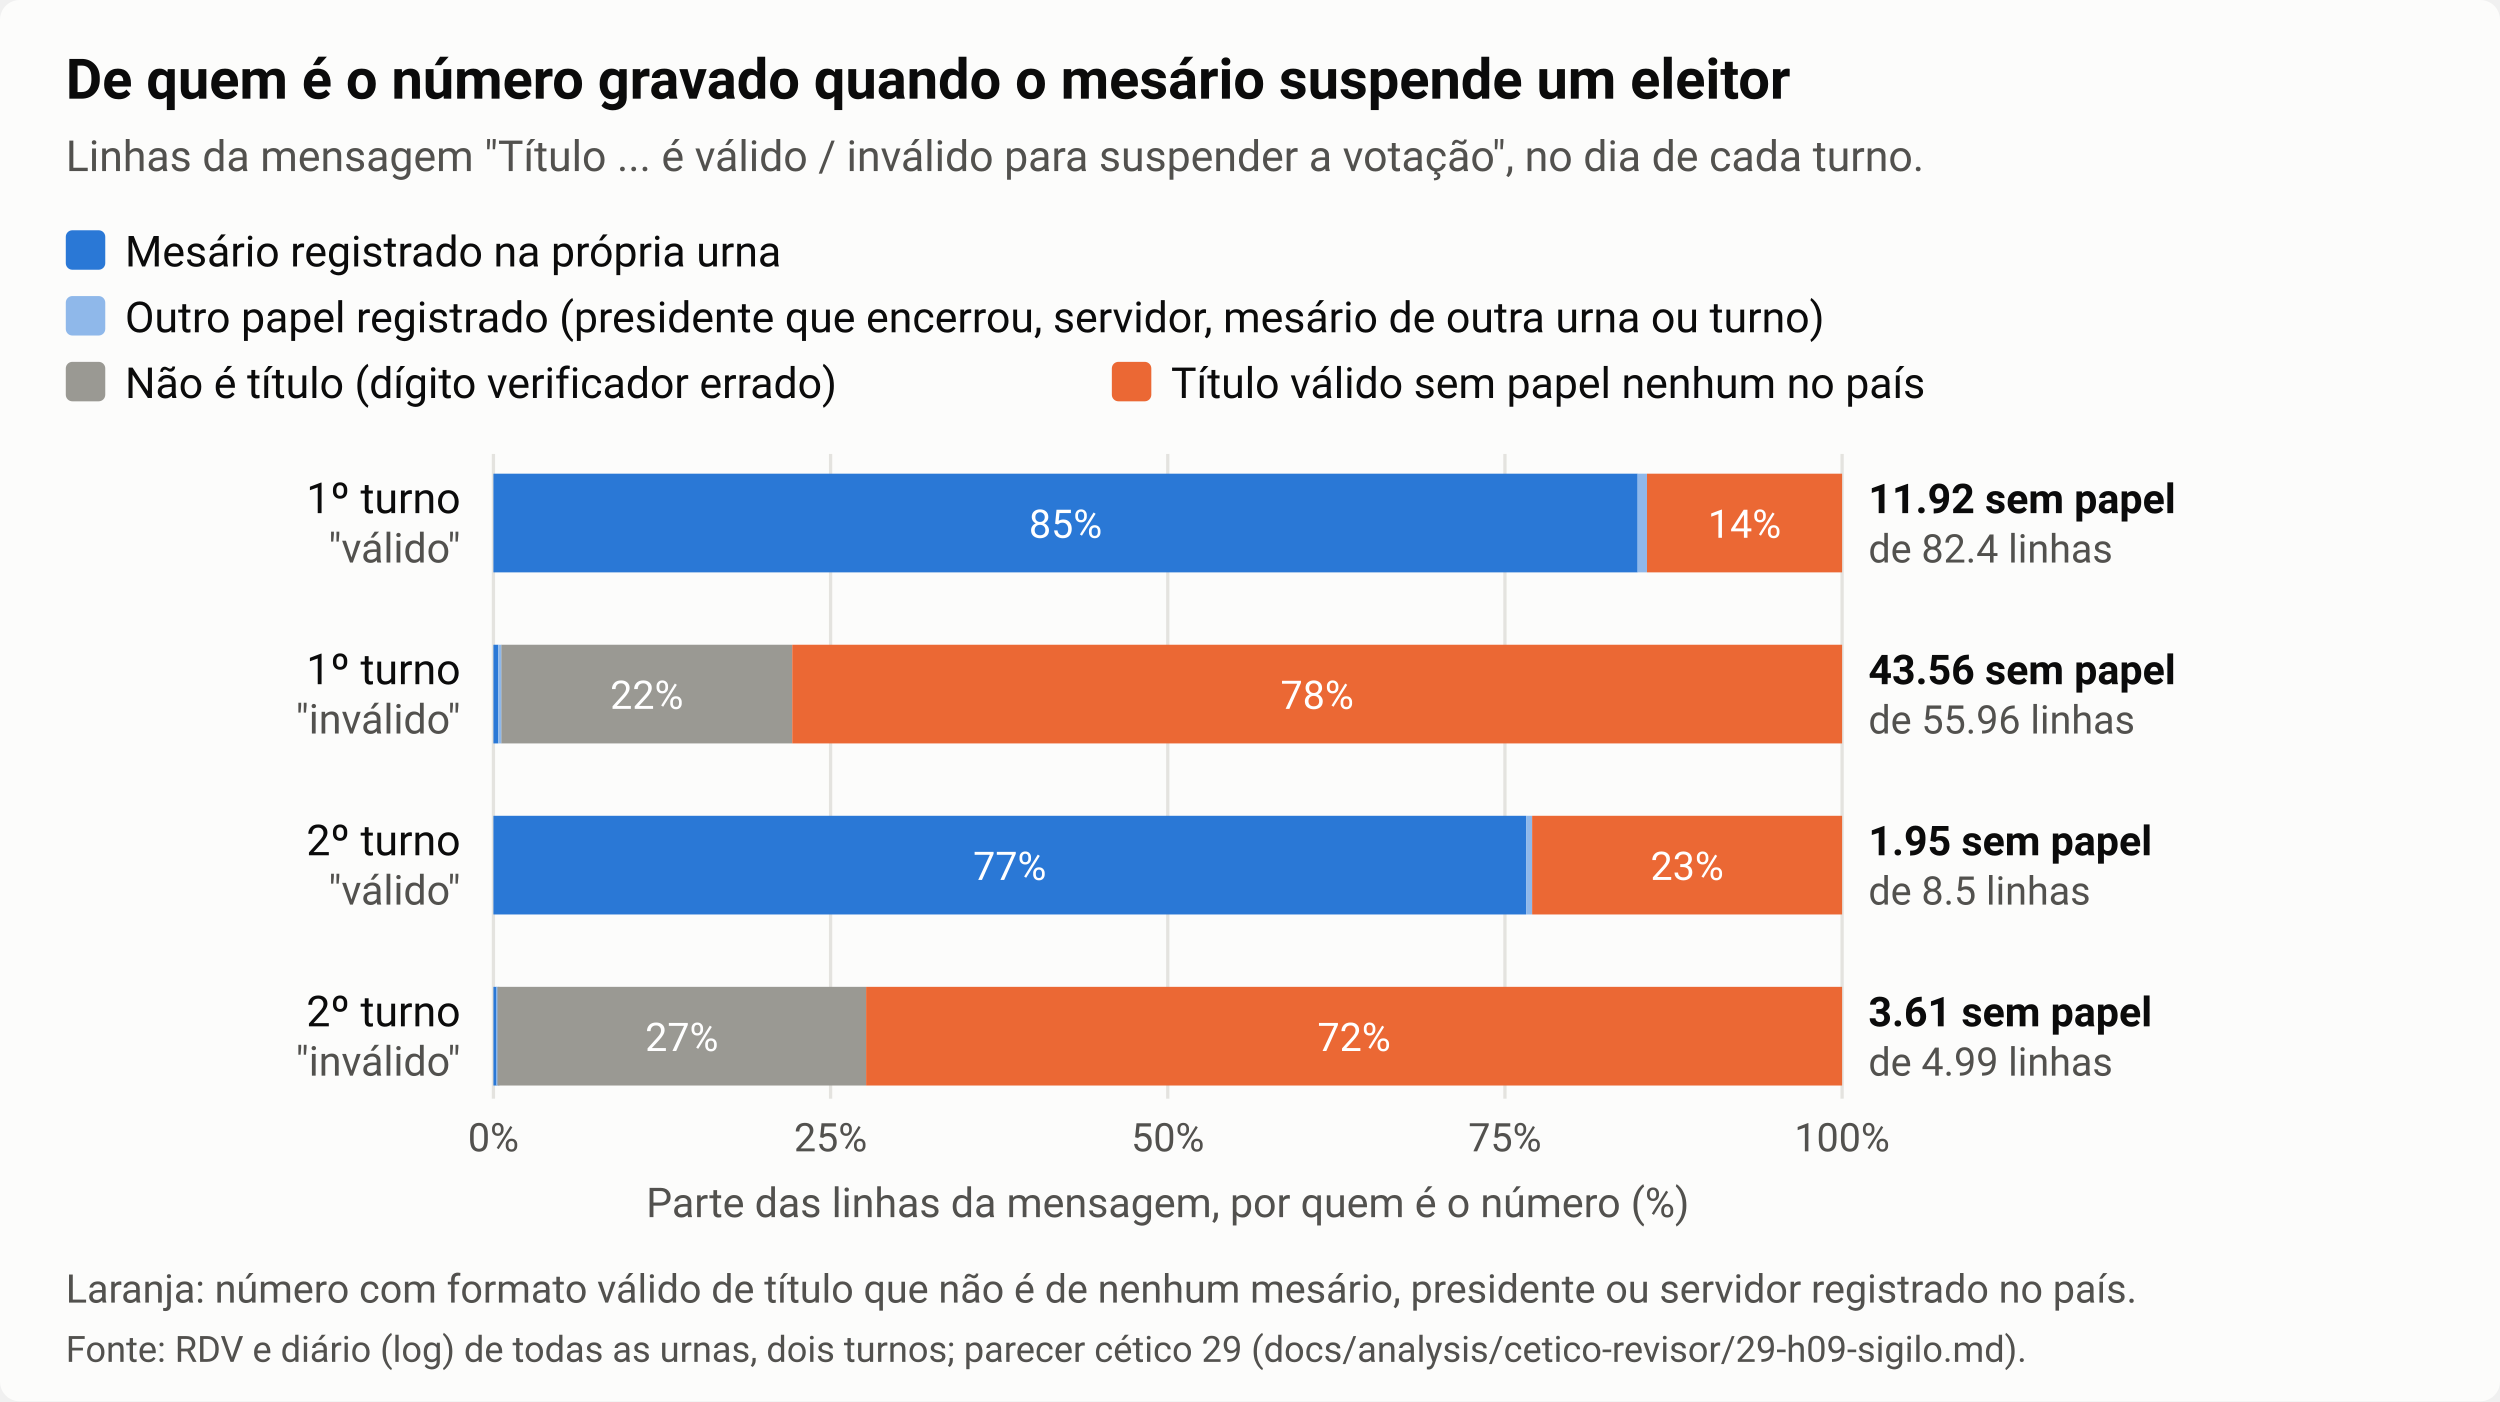
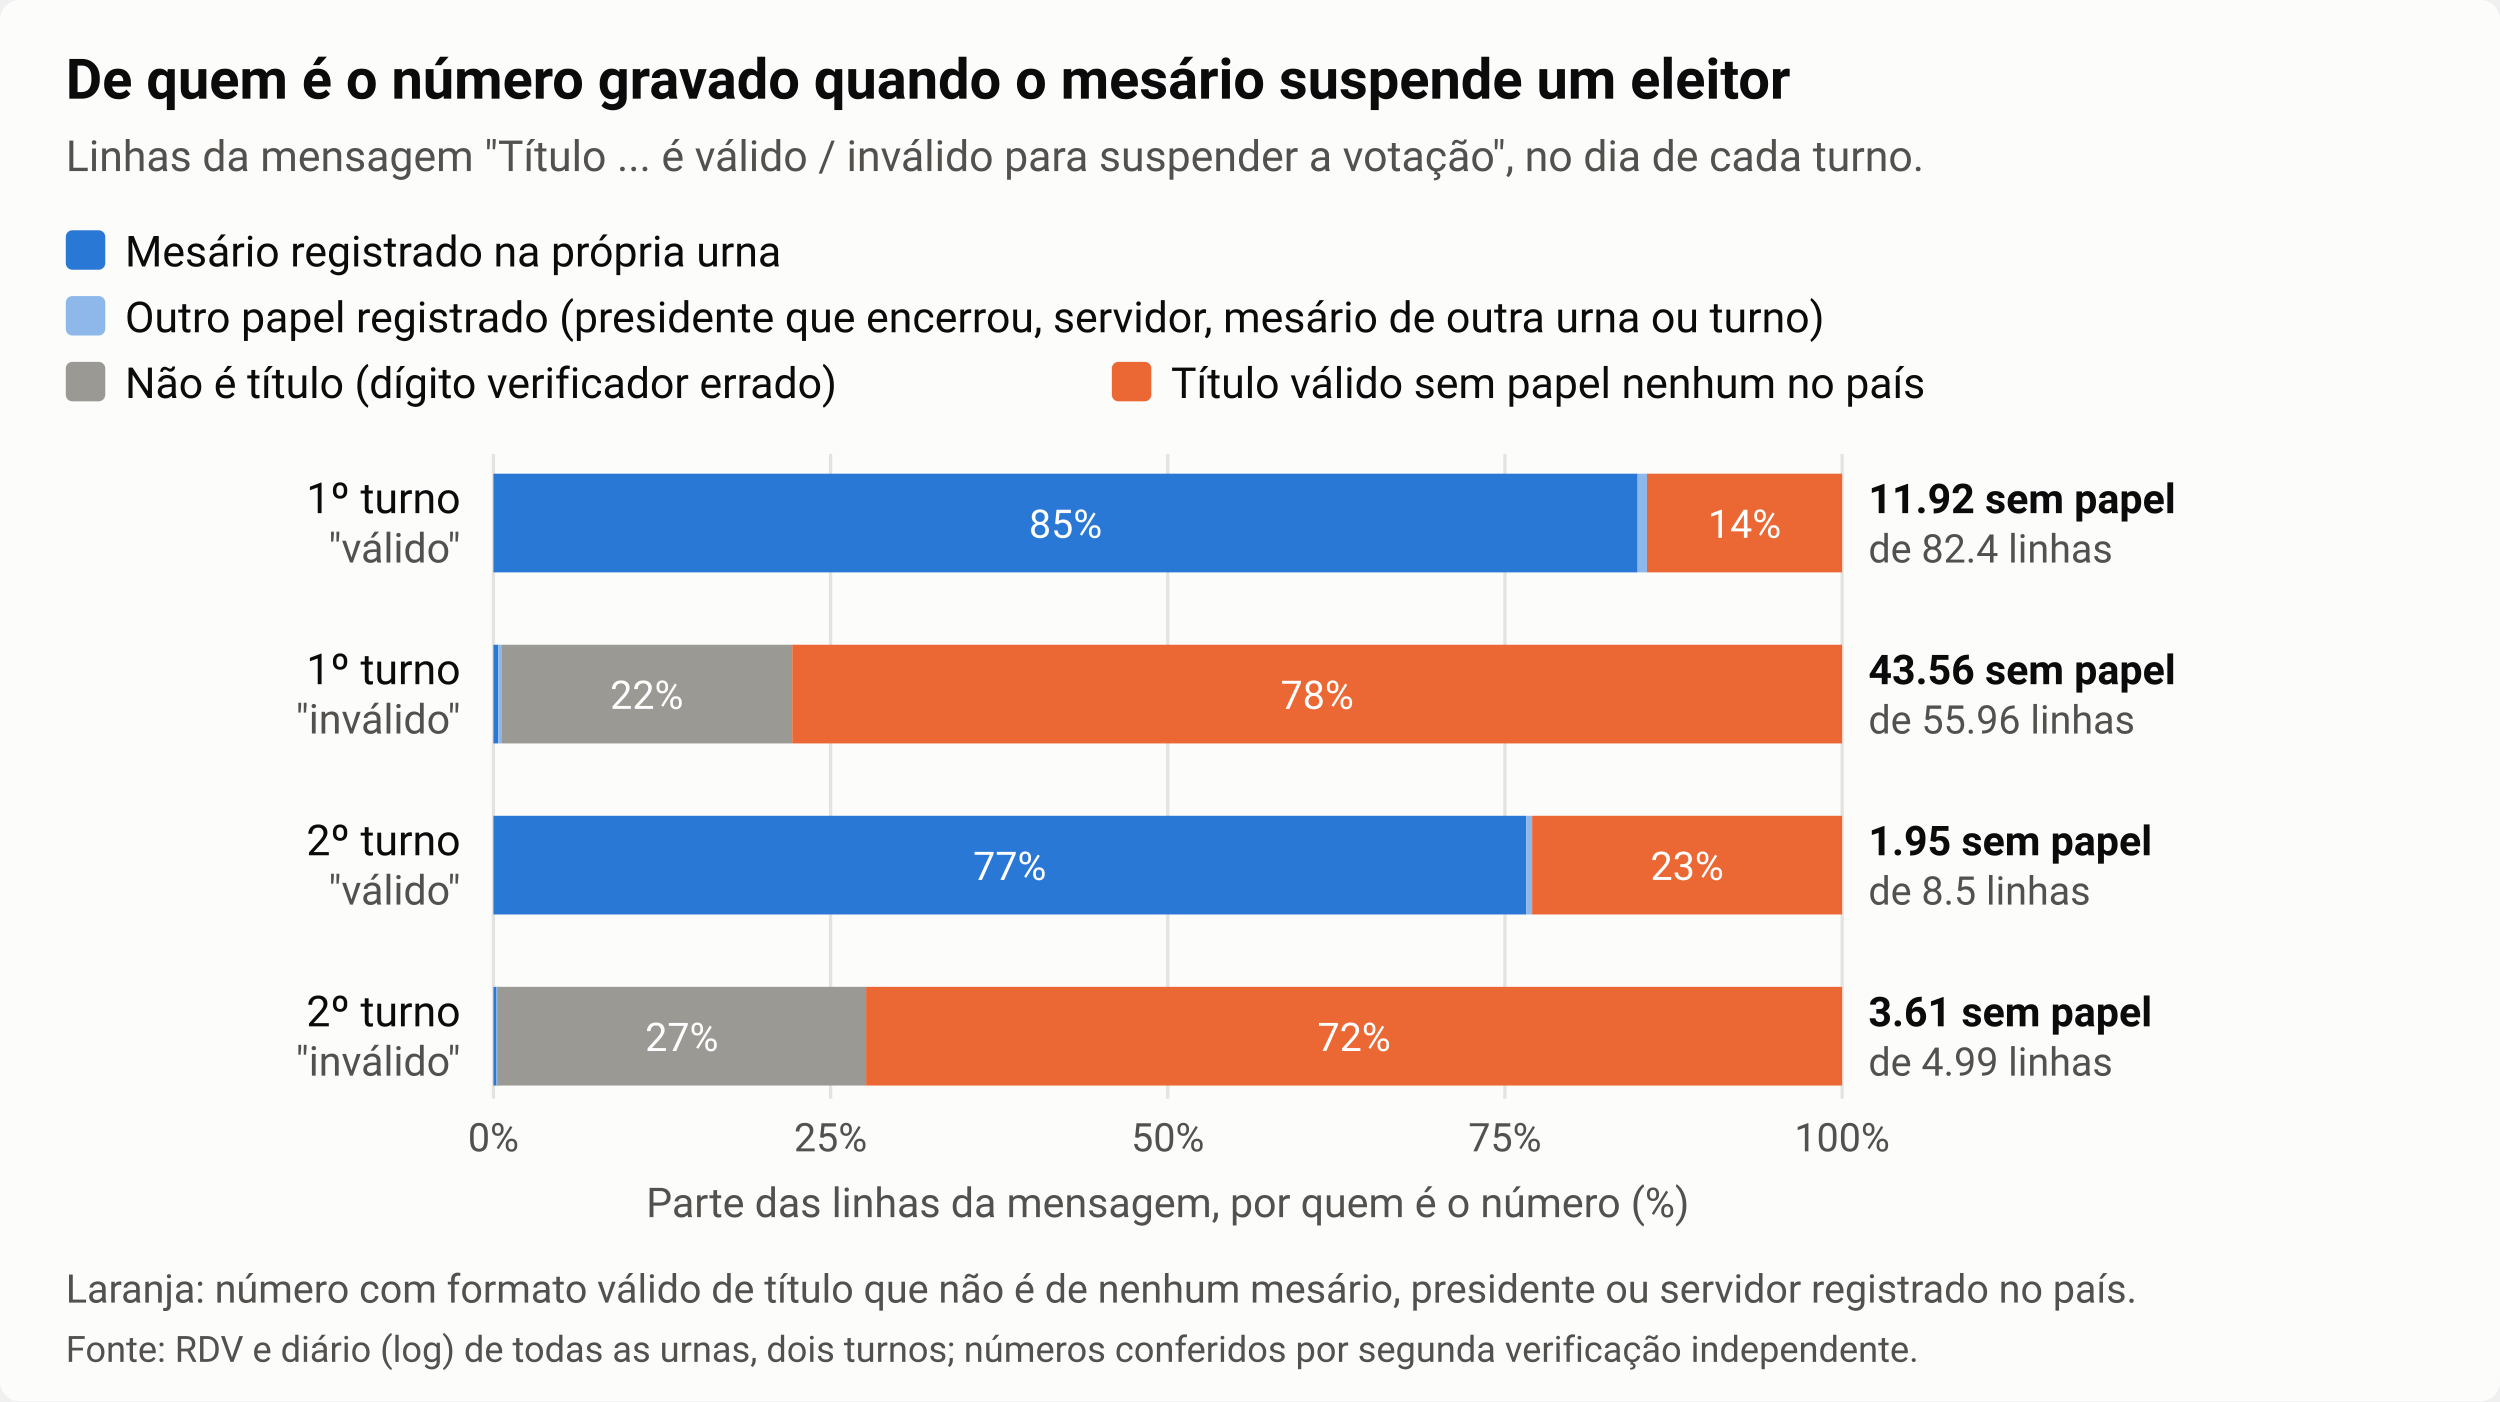
<svg xmlns="http://www.w3.org/2000/svg" viewBox="0 0 760 426" width="760" height="426" role="img" aria-labelledby="titulo desc">
  <style>
  .fundo{fill:#fcfcfb}.t1{fill:#0b0b0b}.t2{fill:#52514e}.tb{fill:#ffffff}.grade{stroke:#e4e3df}.eixo{stroke:#9a9993}
  .s0{fill:#2a78d6}.s1{fill:#eb6834}.s2{fill:#9a9993}.s3{fill:#8fb8ea}
  text{font-family:system-ui,-apple-system,'Segoe UI',Roboto,Arial,sans-serif}
  @media (prefers-color-scheme:dark){.fundo{fill:#1a1a19}.t1{fill:#f0efec}.t2{fill:#c3c2b7}.tb{fill:#ffffff}.grade{stroke:#383835}.eixo{stroke:#6d6c66}.s0{fill:#3987e5}.s1{fill:#d95926}.s2{fill:#8a8984}.s3{fill:#5f8fc9}}
</style>
  <rect class="fundo" width="760" height="426" rx="6" />
  <text class="t1" x="20" y="30" font-size="17" font-weight="600">De quem é o número gravado quando o mesário suspende um eleitor</text>
  <text class="t2" x="20" y="52" font-size="13">Linhas da mensagem "Título ... é válido / inválido para suspender a votação", no dia de cada turno.</text>
  <rect class="s0" x="20" y="70" width="12" height="12" rx="2" />
  <text class="t1" x="38" y="81" font-size="13">Mesário registrado na própria urna</text>
  <rect class="s3" x="20" y="90" width="12" height="12" rx="2" />
  <text class="t1" x="38" y="101" font-size="13">Outro papel registrado (presidente que encerrou, servidor, mesário de outra urna ou turno)</text>
  <rect class="s2" x="20" y="110" width="12" height="12" rx="2" />
  <text class="t1" x="38" y="121" font-size="13">Não é título (dígito verificador errado)</text>
  <rect class="s1" x="338" y="110" width="12" height="12" rx="2" />
  <text class="t1" x="356" y="121" font-size="13">Título válido sem papel nenhum no país</text>
  <line class="grade" x1="150" x2="150" y1="138" y2="334" stroke-width="1" />
  <text class="t2" x="150" y="350" font-size="12" text-anchor="middle">0%</text>
  <line class="grade" x1="252.5" x2="252.5" y1="138" y2="334" stroke-width="1" />
  <text class="t2" x="252.5" y="350" font-size="12" text-anchor="middle">25%</text>
  <line class="grade" x1="355" x2="355" y1="138" y2="334" stroke-width="1" />
  <text class="t2" x="355" y="350" font-size="12" text-anchor="middle">50%</text>
  <line class="grade" x1="457.5" x2="457.5" y1="138" y2="334" stroke-width="1" />
  <text class="t2" x="457.5" y="350" font-size="12" text-anchor="middle">75%</text>
  <line class="grade" x1="560" x2="560" y1="138" y2="334" stroke-width="1" />
  <text class="t2" x="560" y="350" font-size="12" text-anchor="middle">100%</text>
  <text class="t1" x="140" y="156" font-size="13" text-anchor="end">1º turno</text>
  <text class="t2" x="140" y="171" font-size="12.5" text-anchor="end">"válido"</text>
  <rect class="s0" x="150" y="144" width="347.85" height="30" />
  <text class="tb" x="323.93" y="163.5" font-size="12" text-anchor="middle">85%</text>
  <rect class="s3" x="497.85" y="144" width="2.83" height="30" />
  <rect class="s1" x="500.68" y="144" width="59.32" height="30" />
  <text class="tb" x="530.34" y="163.5" font-size="12" text-anchor="middle">14%</text>
  <text class="t1" x="568" y="156" font-size="12.5" font-weight="600">11.92 sem papel</text>
  <text class="t2" x="568" y="171" font-size="12">de 82.4 linhas</text>
  <text class="t1" x="140" y="208" font-size="13" text-anchor="end">1º turno</text>
  <text class="t2" x="140" y="223" font-size="12.5" text-anchor="end">"inválido"</text>
  <rect class="s0" x="150" y="196" width="1.47" height="30" />
  <rect class="s3" x="151.47" y="196" width="1" height="30" />
  <rect class="s2" x="152.42" y="196" width="88.42" height="30" />
  <text class="tb" x="196.63" y="215.5" font-size="12" text-anchor="middle">22%</text>
  <rect class="s1" x="240.84" y="196" width="319.16" height="30" />
  <text class="tb" x="400.42" y="215.5" font-size="12" text-anchor="middle">78%</text>
  <text class="t1" x="568" y="208" font-size="12.5" font-weight="600">43.56 sem papel</text>
  <text class="t2" x="568" y="223" font-size="12">de 55.96 linhas</text>
  <text class="t1" x="140" y="260" font-size="13" text-anchor="end">2º turno</text>
  <text class="t2" x="140" y="275" font-size="12.5" text-anchor="end">"válido"</text>
  <rect class="s0" x="150" y="248" width="313.94" height="30" />
  <text class="tb" x="306.97" y="267.5" font-size="12" text-anchor="middle">77%</text>
  <rect class="s3" x="463.94" y="248" width="1.83" height="30" />
  <rect class="s1" x="465.77" y="248" width="94.23" height="30" />
  <text class="tb" x="512.89" y="267.5" font-size="12" text-anchor="middle">23%</text>
  <text class="t1" x="568" y="260" font-size="12.5" font-weight="600">1.95 sem papel</text>
  <text class="t2" x="568" y="275" font-size="12">de 8.5 linhas</text>
  <text class="t1" x="140" y="312" font-size="13" text-anchor="end">2º turno</text>
  <text class="t2" x="140" y="327" font-size="12.5" text-anchor="end">"inválido"</text>
  <rect class="s0" x="150" y="300" width="1" height="30" />
  <rect class="s3" x="150.82" y="300" width="1" height="30" />
  <rect class="s2" x="151.23" y="300" width="112.07" height="30" />
  <text class="tb" x="207.27" y="319.5" font-size="12" text-anchor="middle">27%</text>
  <rect class="s1" x="263.3" y="300" width="296.7" height="30" />
  <text class="tb" x="411.65" y="319.5" font-size="12" text-anchor="middle">72%</text>
  <text class="t1" x="568" y="312" font-size="12.5" font-weight="600">3.61 sem papel</text>
  <text class="t2" x="568" y="327" font-size="12">de 4.99 linhas</text>
  <text class="t2" x="355" y="370" font-size="12.5" text-anchor="middle">Parte das linhas da mensagem, por quem é o número (%)</text>
  <text class="t2" x="20" y="396" font-size="12">Laranja: número com formato válido de título que não é de nenhum mesário, presidente ou servidor registrado no país.</text>
-   <text class="t2" x="20" y="414" font-size="11">Fonte: RDV e diário (log) de todas as urnas, dois turnos; parecer cético 29 (docs/analysis/cetico-revisor/29-h09-sigilo.md).</text>
+   <text class="t2" x="20" y="414" font-size="11">Fonte: RDV e diário (log) de todas as urnas, dois turnos; números conferidos por segunda verificação independente.</text>
</svg>
